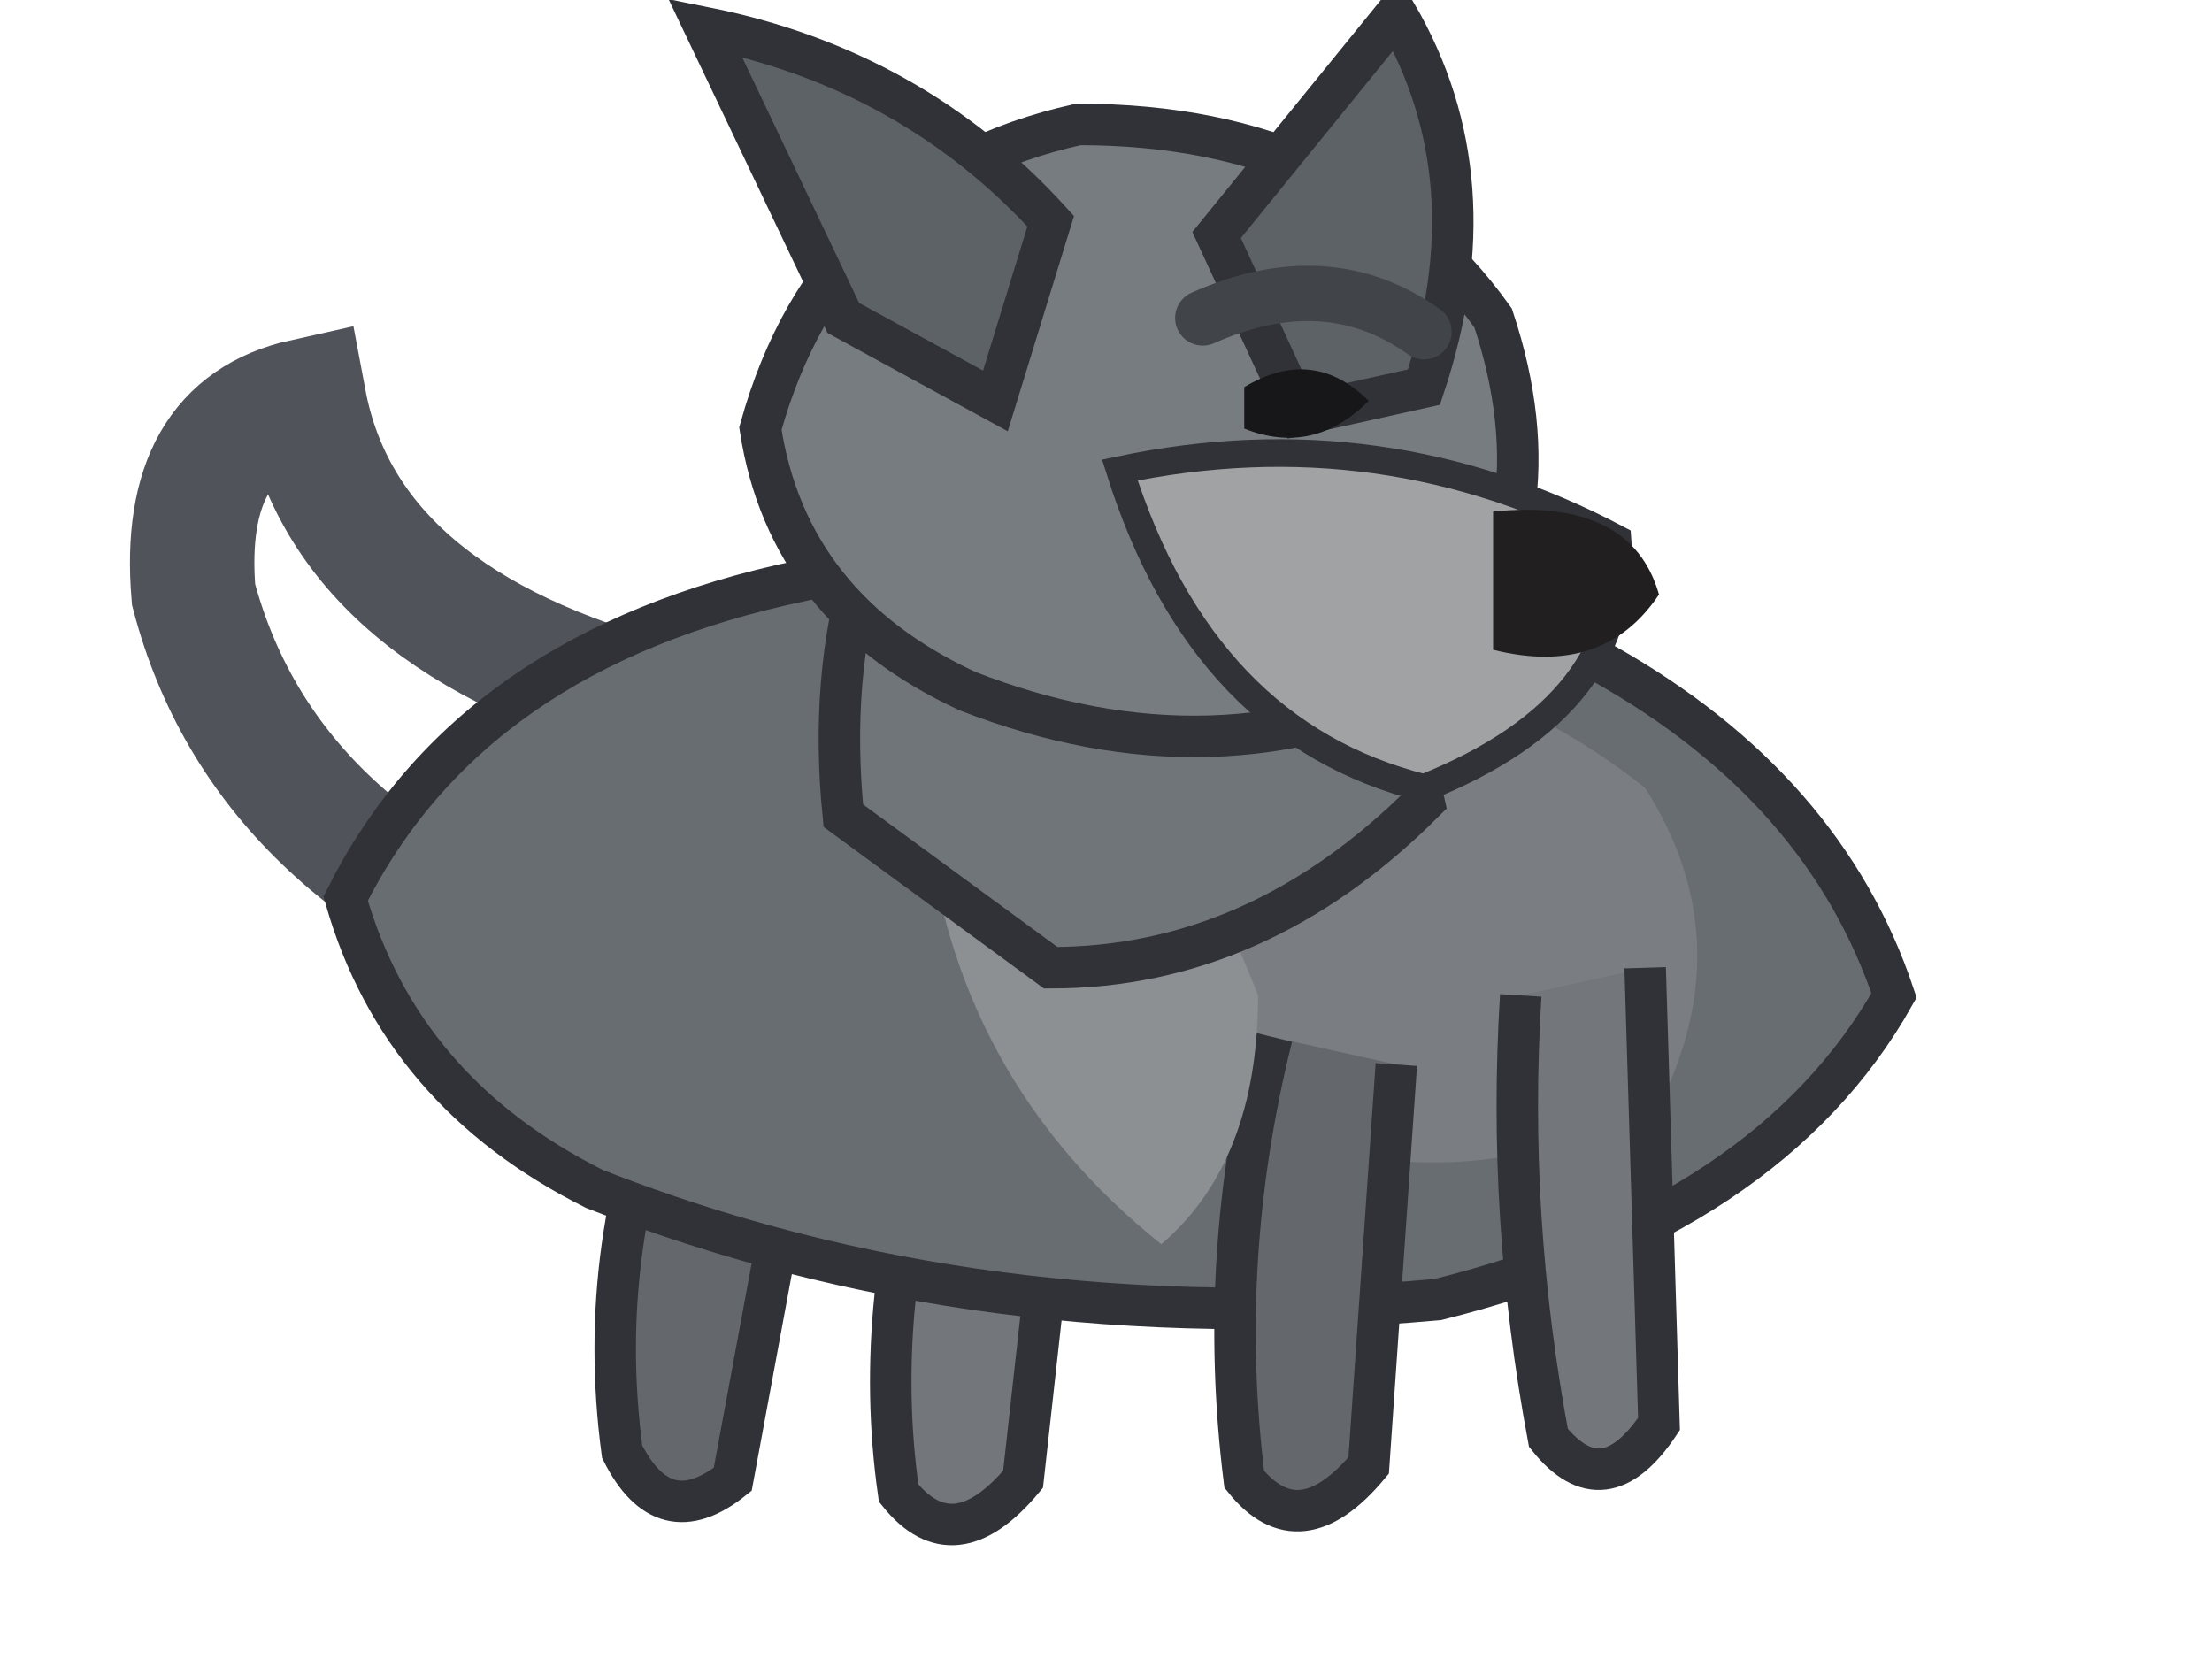
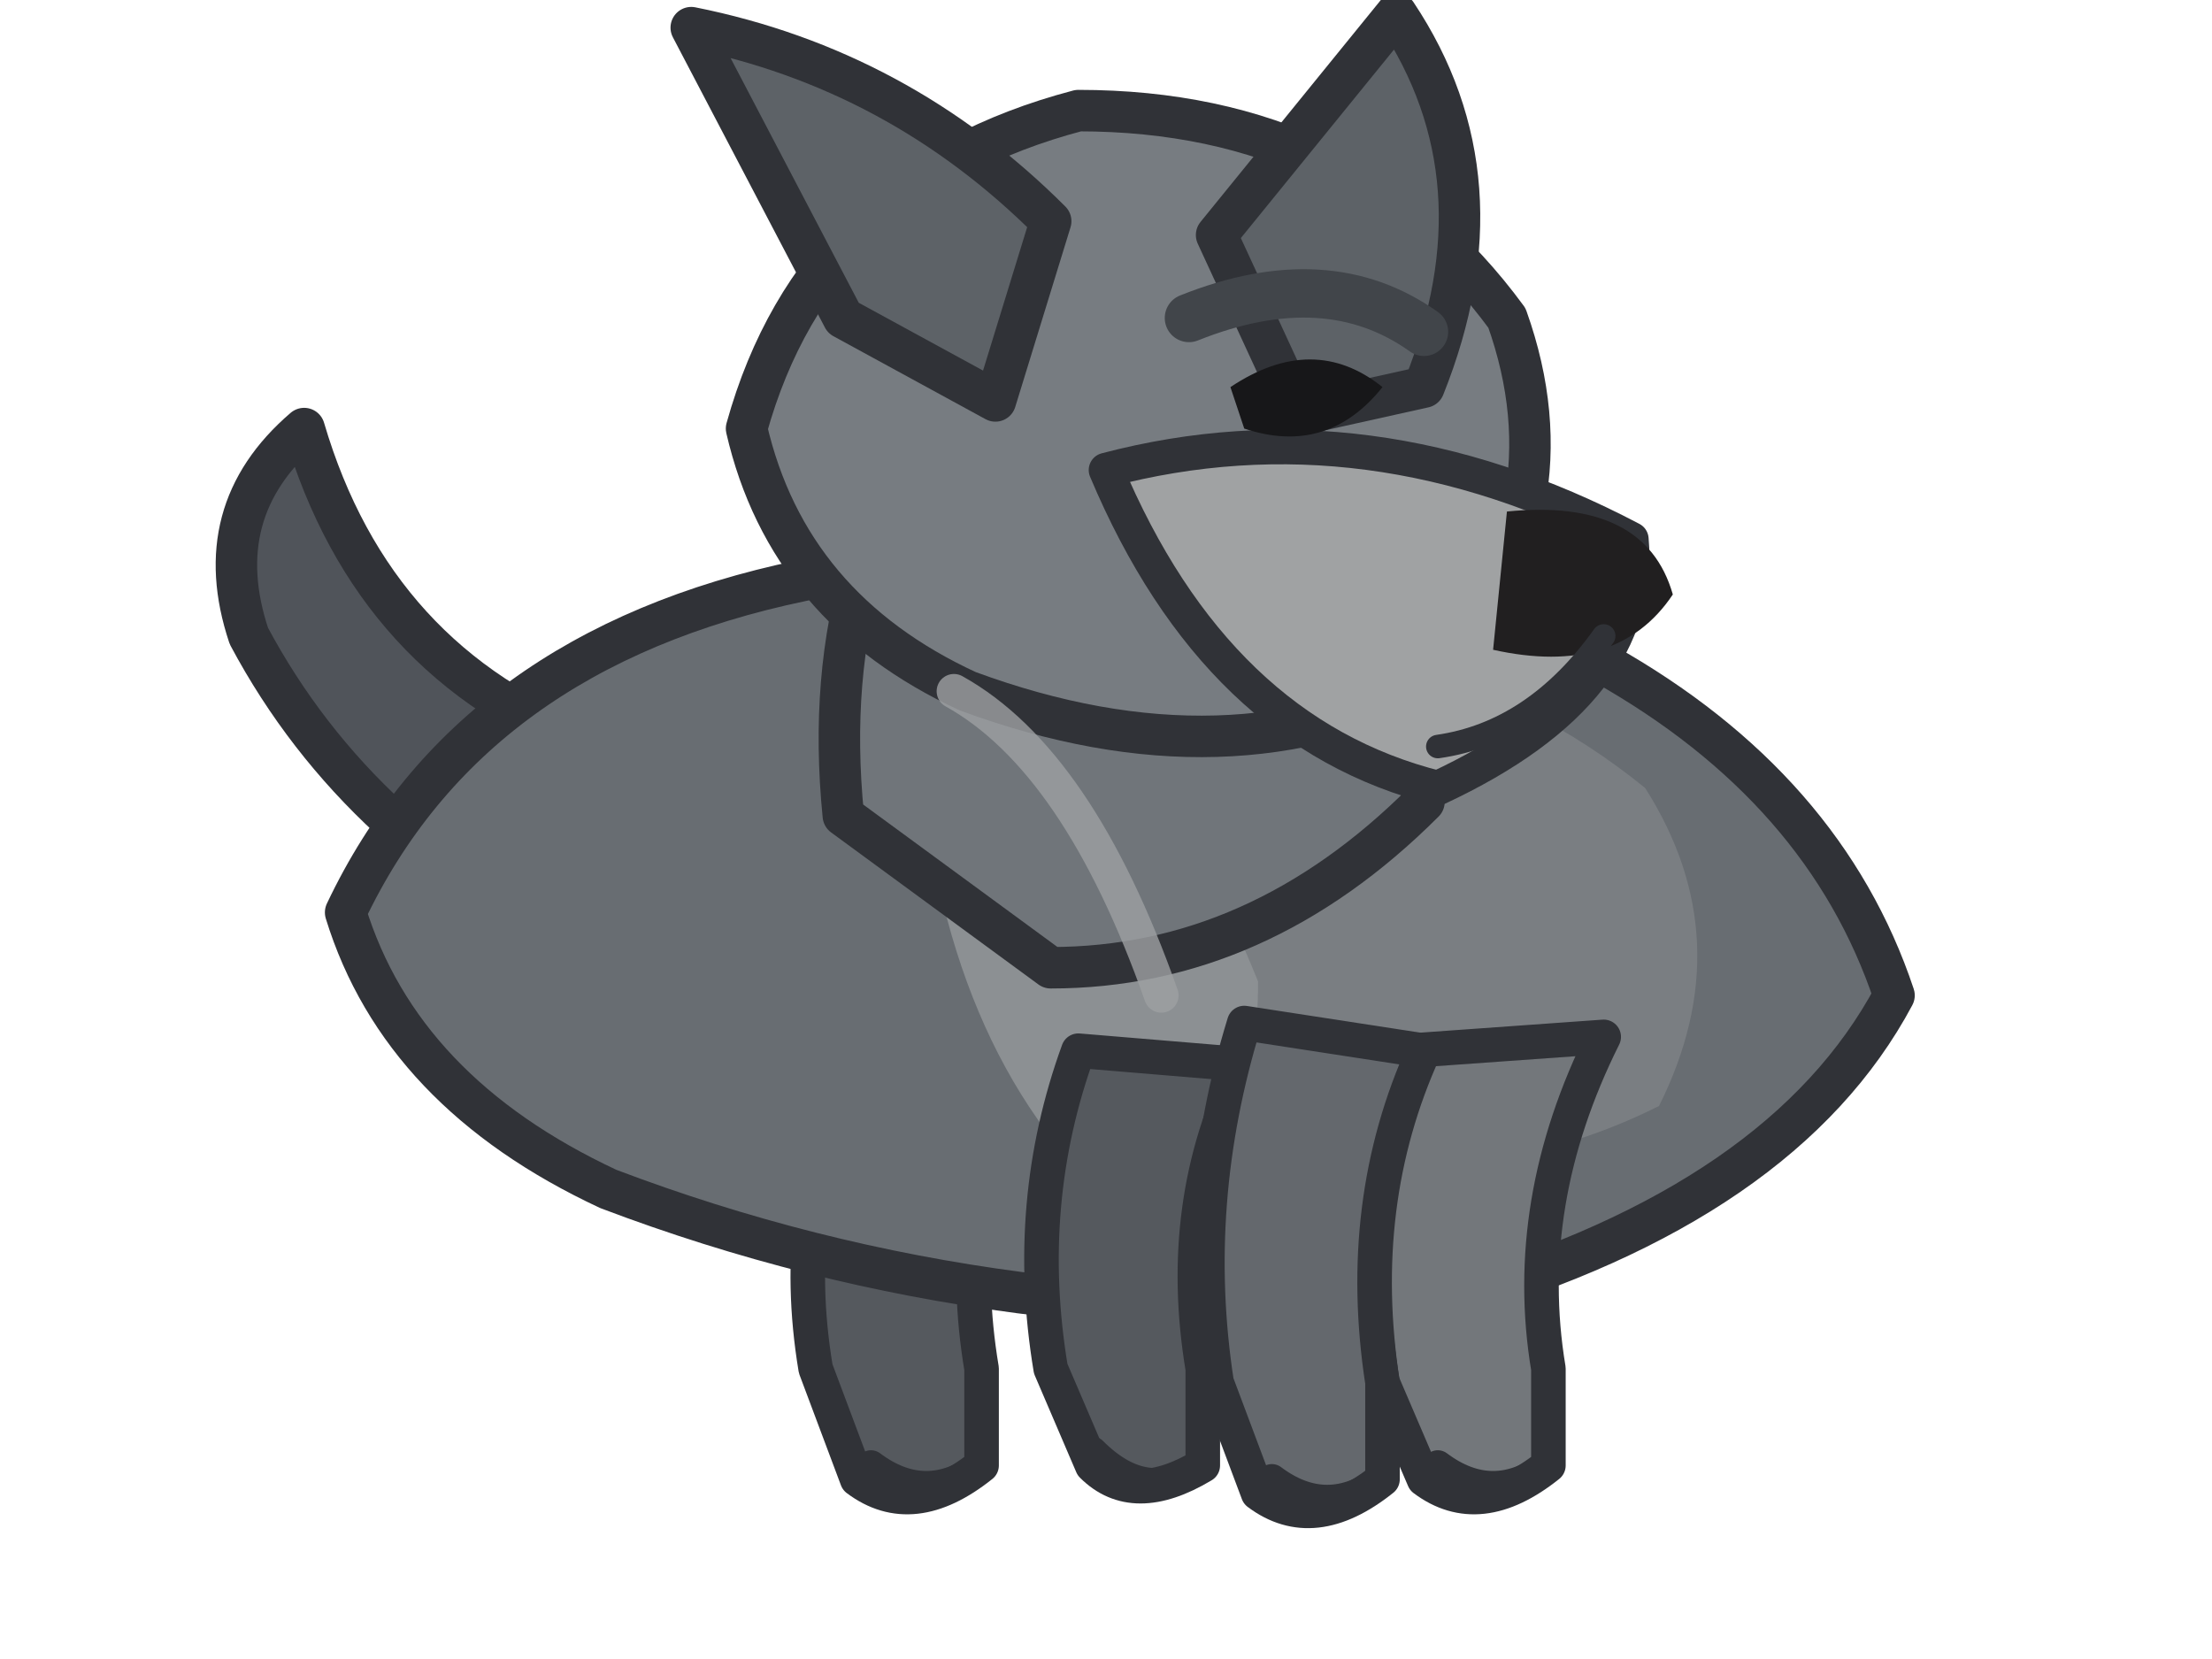
<svg xmlns="http://www.w3.org/2000/svg" viewBox="0 0 160 120" role="img" aria-label="wolf pet master artwork">
-   <g id="pet-root">
-     <g id="tail">
-       <path d="M42 70 Q19 62 14 43 Q13 31 22 29 Q25 45 48 51" fill="none" stroke="#50545a" stroke-width="9" stroke-linecap="round" />
-     </g>
-     <g id="rear-leg-left">
-       <path d="M49 76 Q43 90 45 105 Q48 111 53 107 L58 80" fill="#64686d" stroke="#303237" stroke-width="3" />
-     </g>
-     <g id="rear-leg-right">
-       <path d="M68 79 Q63 94 65 108 Q69 113 74 107 L77 80" fill="#73777b" stroke="#303237" stroke-width="3" />
-     </g>
-     <g id="body">
-       <path d="M25 65             Q34 47 58 42             Q88 35 116 48             Q132 57 137 72             Q128 88 104 94             Q71 97 43 86             Q29 79 25 65Z" fill="#686d72" stroke="#303237" stroke-width="3" />
-     </g>
-     <g id="shoulder">
-       <path d="M82 47 Q104 45 119 57 Q126 68 120 80             Q106 87 92 82 Q84 68 82 47Z" fill="#7a7e82" />
-     </g>
-     <g id="front-leg-left">
-       <path d="M92 75 Q88 91 90 107 Q94 112 99 106 L101 77" fill="#64686d" stroke="#303237" stroke-width="3" />
-     </g>
-     <g id="front-leg-right">
-       <path d="M110 72 Q109 88 112 104 Q116 109 120 103 L119 70" fill="#73777b" stroke="#303237" stroke-width="3" />
-     </g>
-     <g id="chest">
-       <path d="M72 47 Q84 54 91 72 Q91 84 84 90             Q69 78 67 59Z" fill="#8c9093" />
-     </g>
-     <g id="neck">
-       <path d="M61 59 Q59 39 71 26 Q84 20 97 31             L103 58 Q91 70 76 70Z" fill="#70757a" stroke="#303237" stroke-width="3" />
-     </g>
-     <g id="head">
-       <path d="M55 31 Q60 13 78 9 Q98 9 108 23             Q113 38 104 49 Q88 57 70 50             Q57 44 55 31Z" fill="#777c81" stroke="#303237" stroke-width="3" />
-     </g>
-     <g id="ear-left">
-       <path d="M61 23 L51 2 Q66 5 76 16 L72 29Z" fill="#5d6267" stroke="#303237" stroke-width="3" />
-     </g>
-     <g id="ear-right">
-       <path d="M88 17 L101 1 Q108 13 103 28 L94 30Z" fill="#5d6267" stroke="#303237" stroke-width="3" />
-     </g>
-     <g id="muzzle">
-       <path d="M81 34 Q100 30 117 39 Q118 51 103 57             Q87 53 81 34Z" fill="#a0a2a3" stroke="#303237" stroke-width="2" />
-     </g>
-     <g id="nose">
-       <path d="M108 37 Q118 36 120 43 Q116 49 108 47Z" fill="#211f20" />
-     </g>
-     <g id="eye">
-       <path d="M90 28 Q95 25 99 29 Q95 33 90 31Z" fill="#171719" />
-     </g>
-     <g id="brow">
-       <path d="M87 23 Q96 19 103 24" fill="none" stroke="#41454a" stroke-width="4" stroke-linecap="round" />
-     </g>
+   <g id="pet-root" stroke="#303237" stroke-linecap="round" stroke-linejoin="round">
+     <path id="tail" d="M43 69        Q26 61 18 46        Q15 37 22 31        Q27 48 43 54        Q54 58 58 65        Q54 72 43 69Z" fill="#50545a" stroke-width="3" />
+     <path id="hind-leg-far" d="M62 77        Q57 87 59 99        L62 107        Q66 110 71 106        L71 99        Q69 87 74 79Z" fill="#55595e" stroke-width="2.5" />
+     <path id="body" d="M25 66        Q34 47 58 42        Q88 35 116 48        Q132 57 137 72        Q129 87 105 94        Q73 97 44 86        Q29 79 25 66Z" fill="#686d72" stroke-width="3" />
+     <path id="shoulder" d="M80 47        Q103 44 119 57        Q126 68 120 80        Q106 87 92 82        Q84 67 80 47Z" fill="#7a7e82" stroke="none" />
+     <path id="chest" d="M70 47        Q83 51 91 71        Q91 83 84 90        Q70 80 67 59Z" fill="#8c9093" stroke="none" />
+     <path id="front-leg-far" d="M78 76        Q74 87 76 99        L79 106        Q82 109 87 106        L87 99        Q85 87 90 77Z" fill="#55595e" stroke-width="2.5" />
+     <path id="hind-leg-near" d="M102 76        Q98 88 100 100        L103 107        Q107 110 112 106        L112 99        Q110 87 116 75Z" fill="#73777b" stroke-width="2.5" />
+     <path id="front-leg-near" d="M90 74        Q86 87 88 100        L91 108        Q95 111 100 107        L100 100        Q98 87 103 76Z" fill="#64686d" stroke-width="2.5" />
+     <path id="paw-front-far" d="M79 105 Q83 109 87 106" fill="none" stroke-width="2.2" />
+     <path id="paw-front-near" d="M92 107 Q96 110 100 107" fill="none" stroke-width="2.2" />
+     <path id="paw-hind-far" d="M63 106 Q67 109 71 106" fill="none" stroke-width="2.2" />
+     <path id="paw-hind-near" d="M104 106 Q108 109 112 106" fill="none" stroke-width="2.2" />
+     <path id="neck" d="M61 59        Q59 39 71 26        Q84 20 97 31        L103 58        Q91 70 76 70Z" fill="#70757a" stroke-width="3" />
+     <path id="head" d="M54 31        Q59 13 78 8        Q98 8 109 23        Q114 37 104 49        Q89 57 70 50        Q57 44 54 31Z" fill="#777c81" stroke-width="3" />
+     <path id="ear-left" d="M61 23        L50 2        Q65 5 76 16        L72 29Z" fill="#5d6267" stroke-width="3" />
+     <path id="ear-right" d="M88 17        L101 1        Q109 13 103 28        L94 30Z" fill="#5d6267" stroke-width="3" />
+     <path id="muzzle" d="M80 34        Q99 29 118 39        Q119 50 104 57        Q88 53 80 34Z" fill="#a0a2a3" stroke-width="2.5" />
+     <path id="nose" d="M109 37        Q119 36 121 43        Q117 49 108 47Z" fill="#211f20" stroke="none" />
+     <path id="mouth" d="M116 46        Q111 53 104 54" fill="none" stroke-width="1.7" />
+     <path id="eye" d="M89 28 Q95 24 100 28 Q96 33 90 31Z" fill="#171719" stroke="none" />
+     <path id="brow" d="M86 23 Q96 19 103 24" fill="none" stroke="#41454a" stroke-width="3.5" />
+     <path id="chest-fur" d="M69 50 Q78 55 84 72" fill="none" stroke="#9da0a2" stroke-width="2.5" opacity=".8" />
  </g>
</svg>
